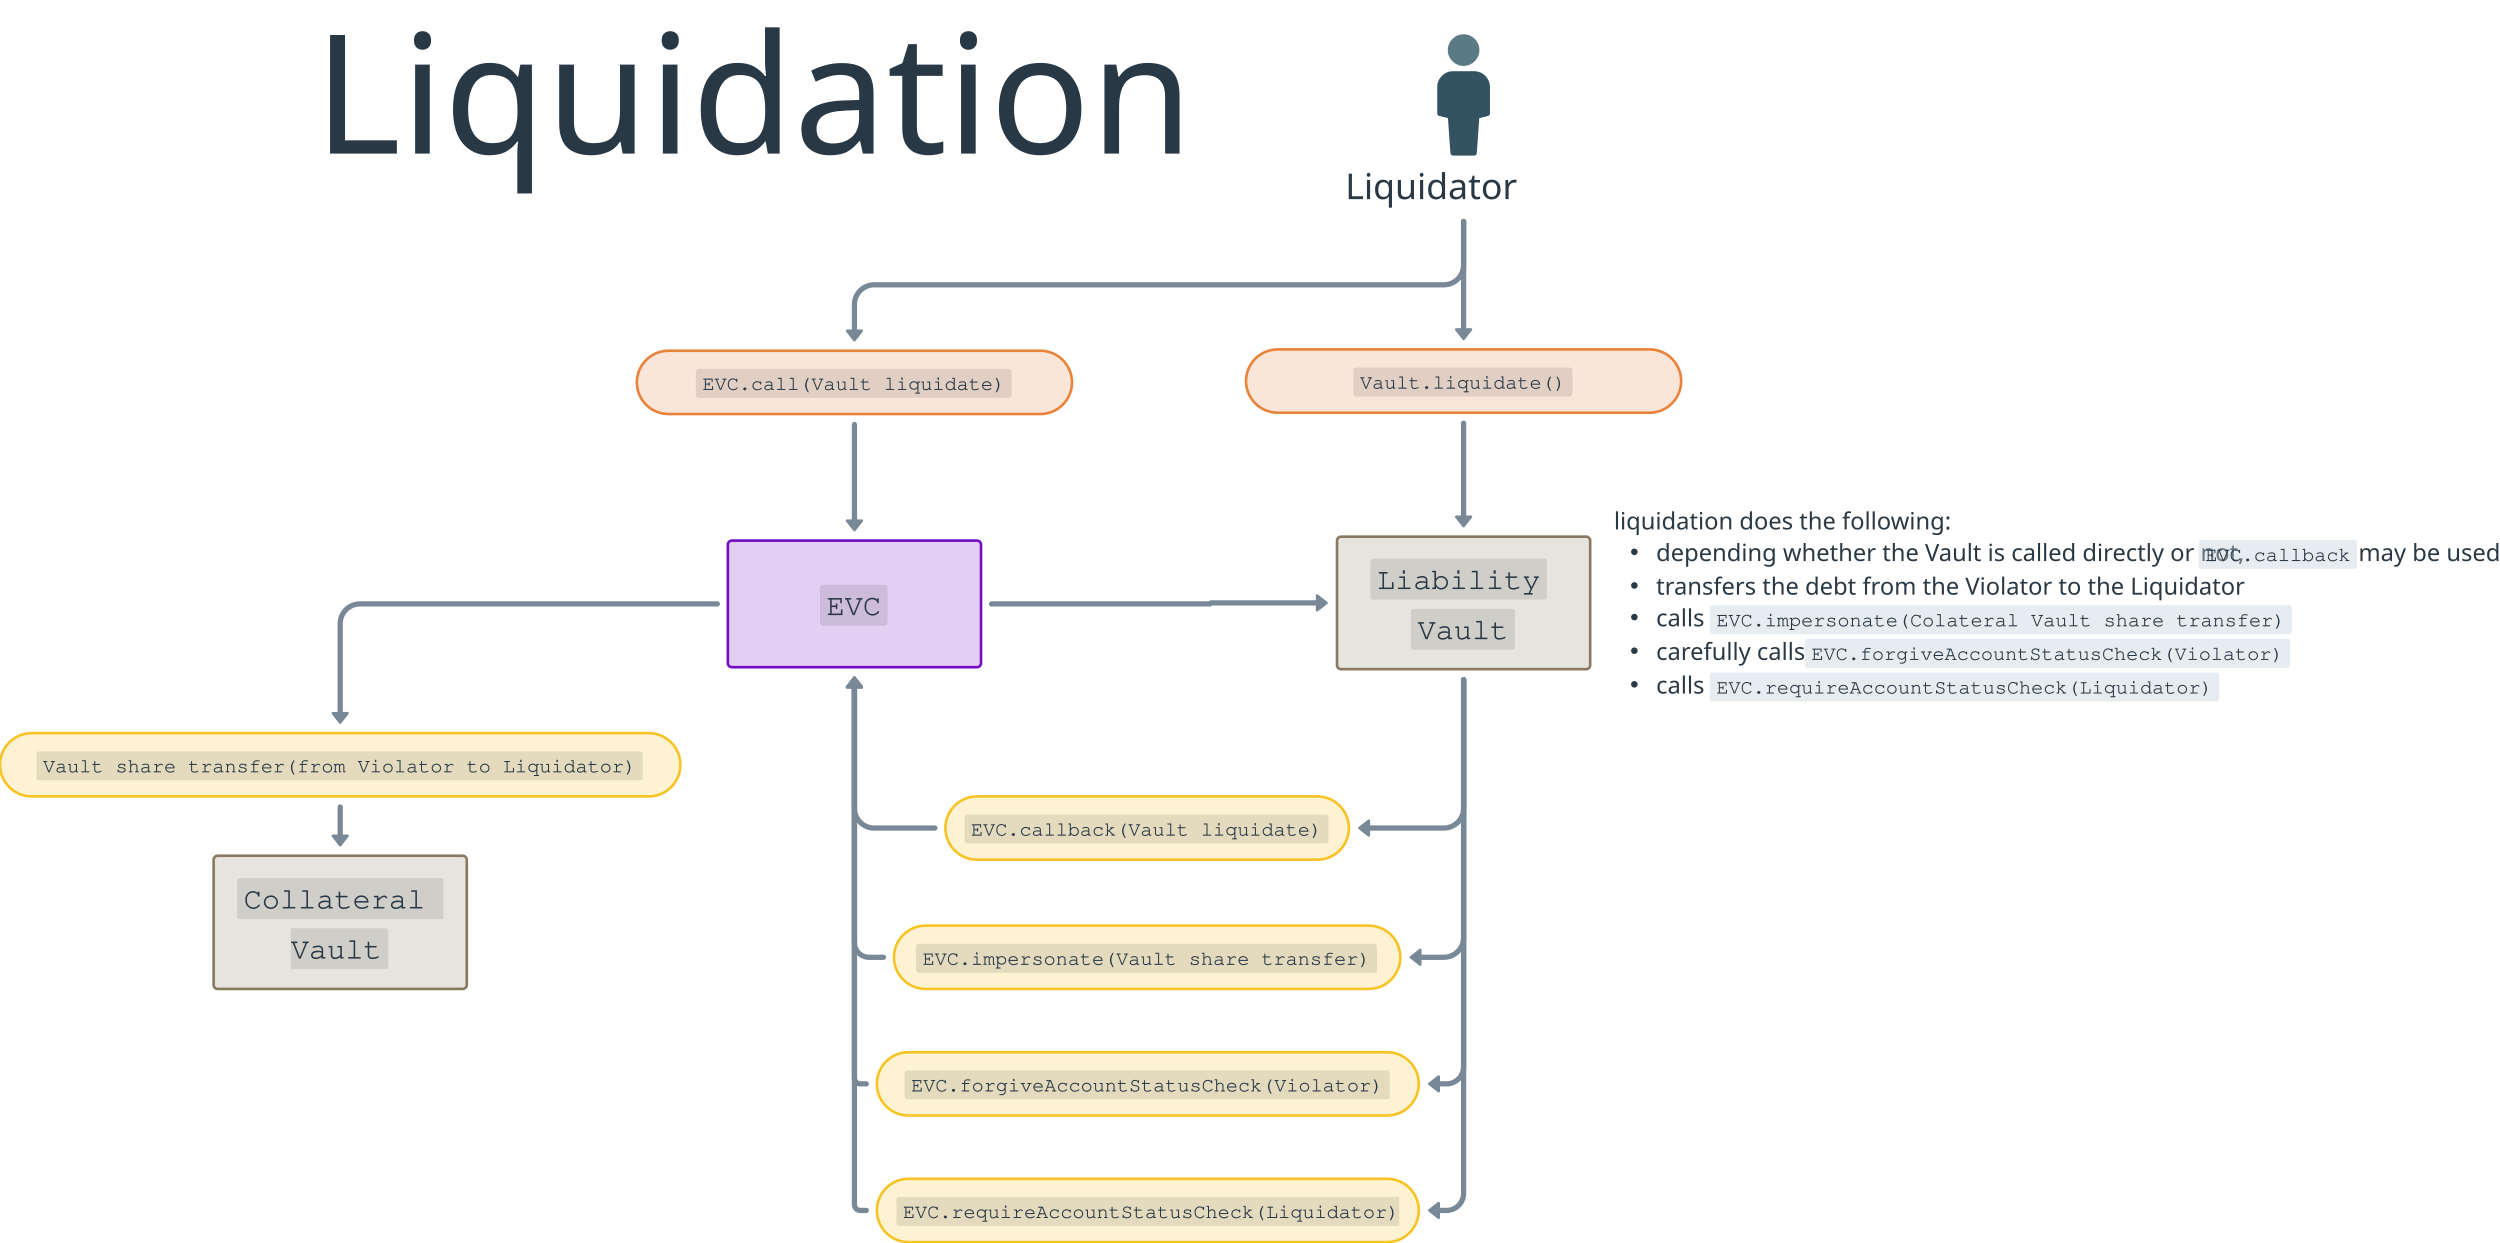
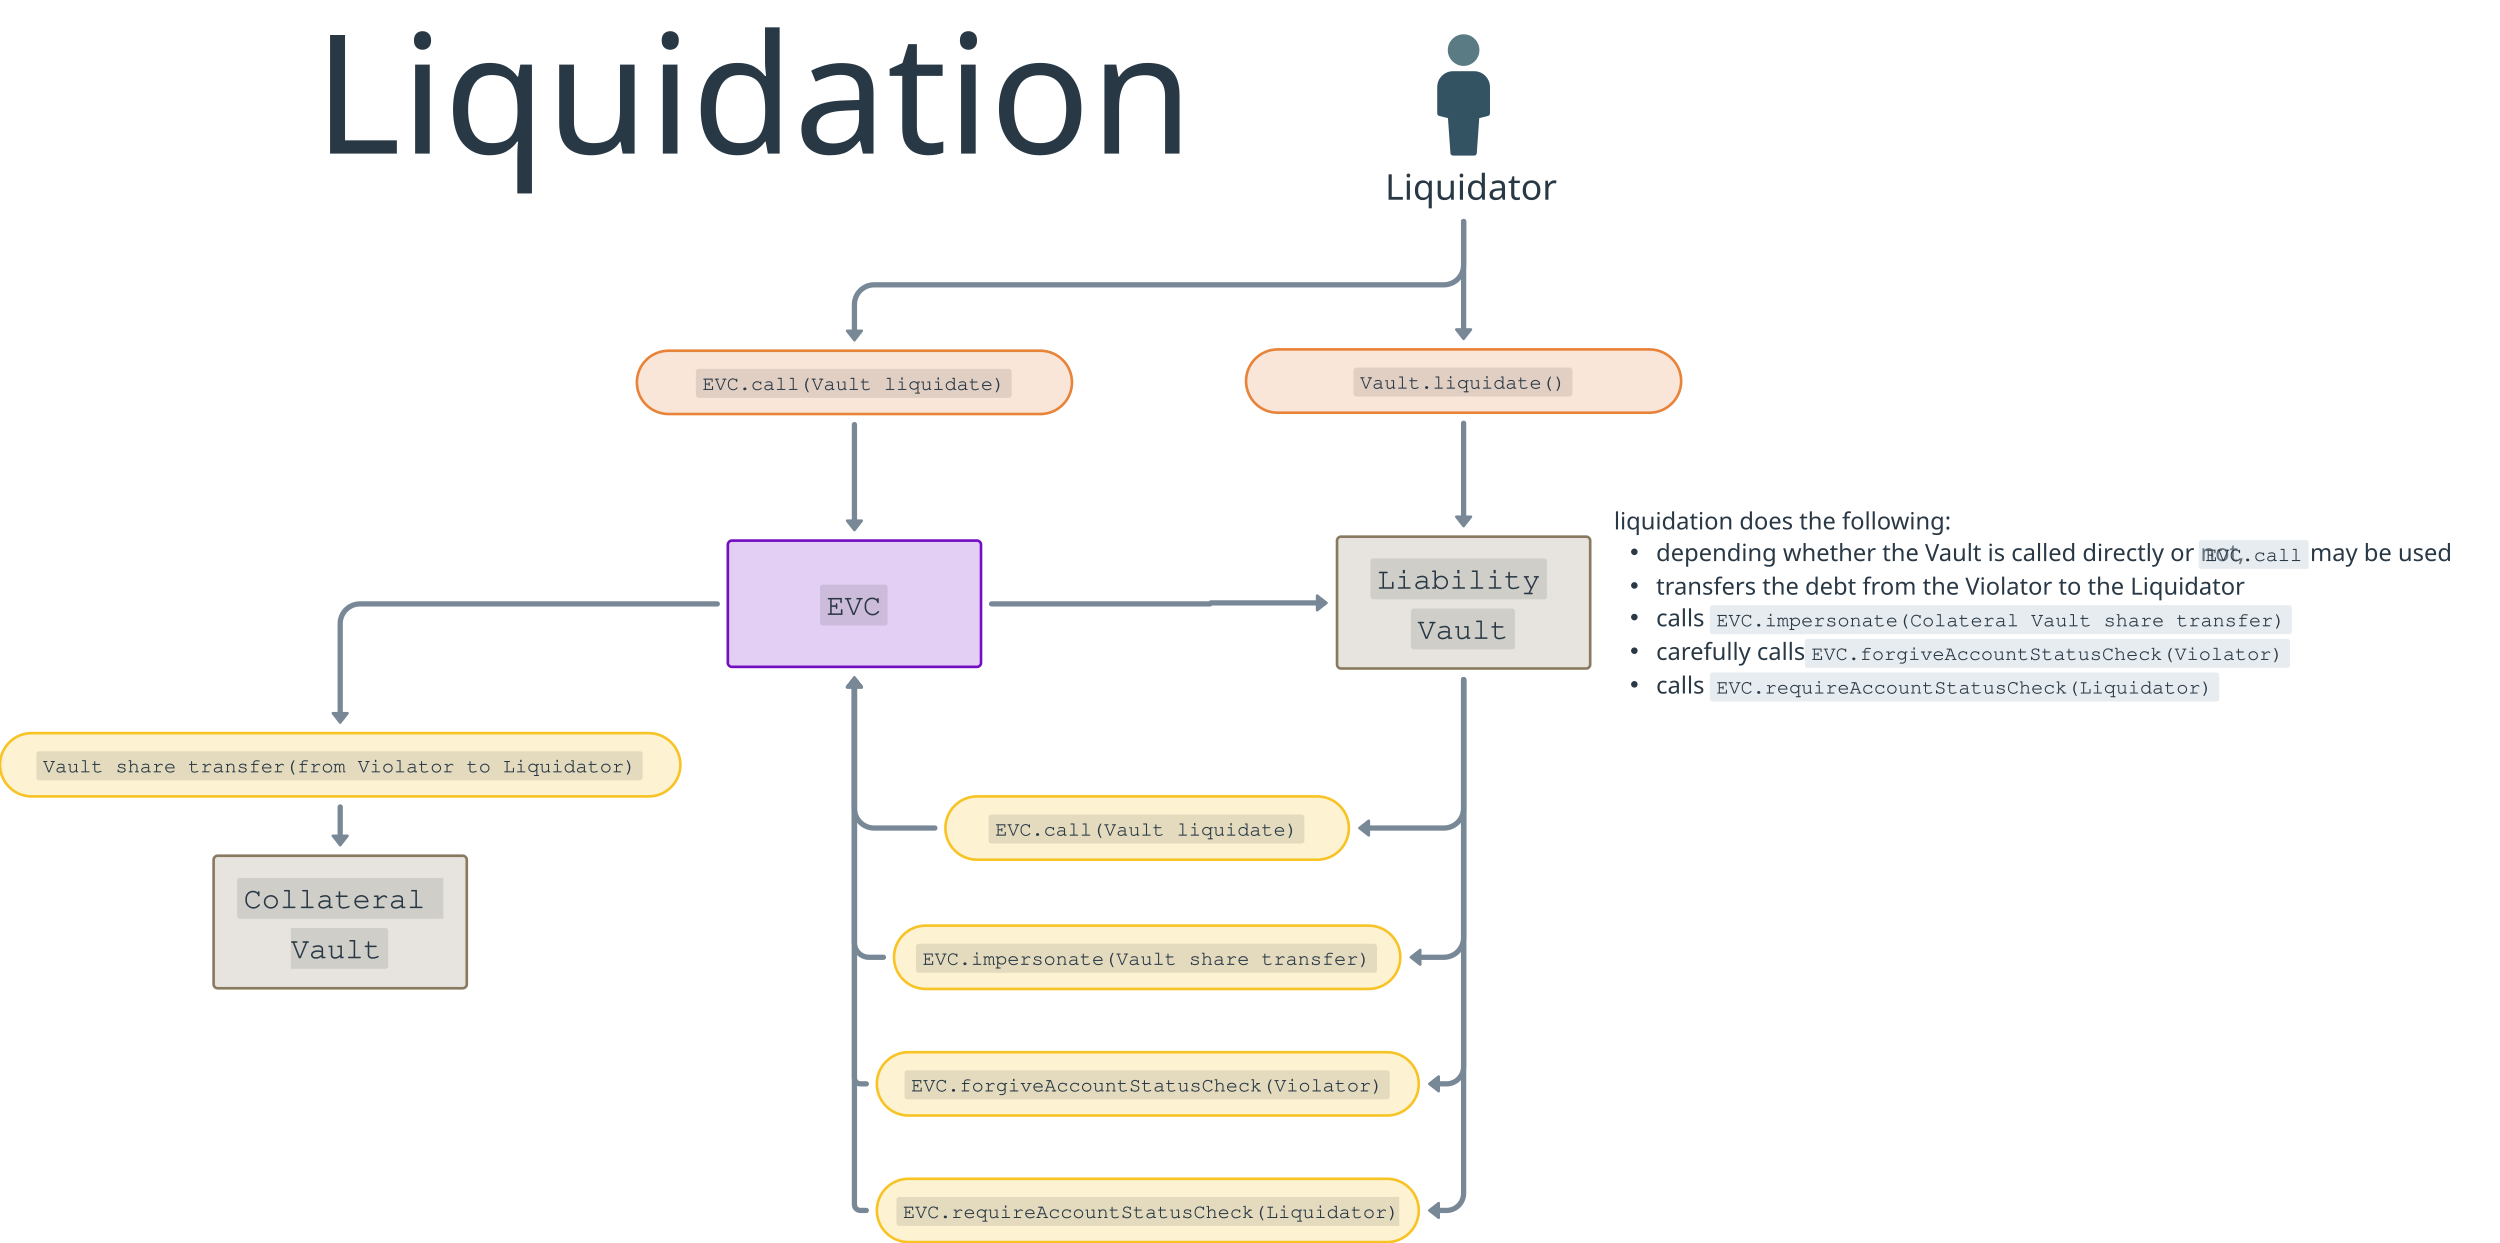
<svg xmlns="http://www.w3.org/2000/svg" version="1.1" viewBox="-1020 1307 1896 942" width="1896px" height="942px">
  <defs>
    <style>@font-face{
    font-family:"DIN Next";
    font-weight: 400;
    src:url("https://whimsical.com/fonts/139e8e25-0eea-4cb4-a5d4-79048803e73d.eot?#iefix");
    src:url("https://whimsical.com/fonts/139e8e25-0eea-4cb4-a5d4-79048803e73d.eot?#iefix") format("eot"),url("https://whimsical.com/fonts/094b15e3-94bd-435b-a595-d40edfde661a.woff2") format("woff2"),url("https://whimsical.com/fonts/7e5fbe11-4858-4bd1-9ec6-a1d9f9d227aa.woff") format("woff"),url("https://whimsical.com/fonts/0f11eff9-9f05-46f5-9703-027c510065d7.ttf") format("truetype"),url("https://whimsical.com/fonts/48b61978-3f30-4274-823c-5cdcd1876918.svg#48b61978-3f30-4274-823c-5cdcd1876918") format("svg");
}
@font-face{
    font-family:"DIN Next";
    font-weight: 400;
    font-style: italic;
    src:url("https://whimsical.com/fonts/df24d5e8-5087-42fd-99b1-b16042d666c8.eot?#iefix");
    src:url("https://whimsical.com/fonts/df24d5e8-5087-42fd-99b1-b16042d666c8.eot?#iefix") format("eot"),url("https://whimsical.com/fonts/46251881-ffe9-4bfb-99c7-d6ce3bebaf3e.woff2") format("woff2"),url("https://whimsical.com/fonts/790ebbf2-62c5-4a32-946f-99d405f9243e.woff") format("woff"),url("https://whimsical.com/fonts/d28199e6-0f4a-42df-97f4-606701c6f75a.ttf") format("truetype"),url("https://whimsical.com/fonts/37a462c0-d86e-492c-b9ab-35e6bd417f6c.svg#37a462c0-d86e-492c-b9ab-35e6bd417f6c") format("svg");
}
@font-face{
    font-weight: 500;
    font-family:"DIN Next";
    src:url("https://whimsical.com/fonts/c5b058fc-55ce-4e06-a175-5c7d9a7e90f4.eot?#iefix");
    src:url("https://whimsical.com/fonts/c5b058fc-55ce-4e06-a175-5c7d9a7e90f4.eot?#iefix") format("eot"),url("https://whimsical.com/fonts/7b29ae40-30ff-4f99-a2b9-cde88669fa2f.woff2") format("woff2"),url("https://whimsical.com/fonts/bf73077c-e354-4562-a085-f4703eb1d653.woff") format("woff"),url("https://whimsical.com/fonts/0ffa6947-5317-4d07-b525-14d08a028821.ttf") format("truetype"),url("https://whimsical.com/fonts/9e423e45-5450-4991-a157-dbe6cf61eb4e.svg#9e423e45-5450-4991-a157-dbe6cf61eb4e") format("svg");
}
@font-face{
    font-family:"DIN Next";
    font-weight: 500;
    font-style: italic;
    src:url("https://whimsical.com/fonts/9897c008-fd65-48a4-afc7-36de2fea97b9.eot?#iefix");
    src:url("https://whimsical.com/fonts/9897c008-fd65-48a4-afc7-36de2fea97b9.eot?#iefix") format("eot"),url("https://whimsical.com/fonts/c7717981-647d-4b76-8817-33062e42d11f.woff2") format("woff2"),url("https://whimsical.com/fonts/b852cd4c-1255-40b1-a2be-73a9105b0155.woff") format("woff"),url("https://whimsical.com/fonts/821b00ad-e741-4e2d-af1a-85594367c8a2.ttf") format("truetype"),url("https://whimsical.com/fonts/d3e3b689-a6b0-45f2-b279-f5e194f87409.svg#d3e3b689-a6b0-45f2-b279-f5e194f87409") format("svg");
}
@font-face{
    font-weight: 700;
    font-family:"DIN Next";
    src:url("https://whimsical.com/fonts/81cd3b08-fd39-4ae3-8d05-9d24709eba84.eot?#iefix");
    src:url("https://whimsical.com/fonts/81cd3b08-fd39-4ae3-8d05-9d24709eba84.eot?#iefix") format("eot"),url("https://whimsical.com/fonts/31704504-4671-47a6-a61e-397f07410d91.woff2") format("woff2"),url("https://whimsical.com/fonts/b8a280da-481f-44a0-8d9c-1bc64bd7227c.woff") format("woff"),url("https://whimsical.com/fonts/276d122a-0fab-447b-9fc0-5d7fb0eafce2.ttf") format("truetype"),url("https://whimsical.com/fonts/8fb8273a-8213-4928-808b-b5bfaf3fd7e9.svg#8fb8273a-8213-4928-808b-b5bfaf3fd7e9") format("svg");
}
@font-face{
    font-family:"DIN Next";
    font-weight: 700;
    font-style: italic;
    src:url("https://whimsical.com/fonts/00cc6df3-ed32-4004-8dd8-1c576600a408.eot?#iefix");
    src:url("https://whimsical.com/fonts/00cc6df3-ed32-4004-8dd8-1c576600a408.eot?#iefix") format("eot"),url("https://whimsical.com/fonts/4132c4c8-680c-4d6d-9251-a2da38503bbd.woff2") format("woff2"),url("https://whimsical.com/fonts/366401fe-6df4-47be-8f55-8a411cff0dd2.woff") format("woff"),url("https://whimsical.com/fonts/dbe4f7ba-fc16-44a6-a577-571620e9edaf.ttf") format("truetype"),url("https://whimsical.com/fonts/f874edca-ee87-4ccf-8b1d-921fbc3c1c36.svg#f874edca-ee87-4ccf-8b1d-921fbc3c1c36") format("svg");
}

@font-face {
    font-family: 'PFDINMonoPro';
    src:url('https://whimsical.com/fonts/PFDINMonoPro-Regular.woff') format('woff');
    font-weight: 400;
}
@font-face {
    font-family: 'PFDINMonoPro';
    src:url('https://whimsical.com/fonts/PFDINMonoPro-Italic.woff') format('woff');
    font-style: italic;
    font-weight: 400;
}
@font-face {
    font-family: 'PFDINMonoPro';
    src:url('https://whimsical.com/fonts/PFDINMonoPro-Bold.woff') format('woff');
    font-weight: 700;
}
@font-face {
    font-family: 'PFDINMonoPro';
    src:url('https://whimsical.com/fonts/PFDINMonoPro-BoldItalic.woff') format('woff');
    font-style: italic;
    font-weight: 700;
}
* {-webkit-font-smoothing: auto; -moz-osx-font-smoothing: auto;}@media print { svg { width: 100%; height: 100%; } }</style>
    <g>
-       <filter id="white-fill-shadow">
+       <filter id="white-fill-shadow" y="-50%" height="200%">
        <feDropShadow dx="0" dy="2" stdDeviation="6" flood-opacity="0.03" flood-color="#000000" />
      </filter>
-       <filter id="light-gray-fill-shadow">
+       <filter id="light-gray-fill-shadow" y="-50%" height="200%">
        <feDropShadow dx="0" dy="2" stdDeviation="6" flood-opacity="0.09" flood-color="#000000" />
      </filter>
-       <filter id="yellow-fill-shadow">
+       <filter id="yellow-fill-shadow" y="-50%" height="200%">
        <feDropShadow dx="0" dy="2" stdDeviation="6" flood-opacity="0.12" flood-color="#000000" />
      </filter>
-       <filter id="fill-shadow">
+       <filter id="fill-shadow" y="-50%" height="200%">
        <feDropShadow dx="0" dy="2" stdDeviation="6" flood-opacity="0.16" flood-color="#000000" />
      </filter>
-       <filter id="frame-shadow">
+       <filter id="frame-shadow" y="-50%" height="200%">
        <feDropShadow dx="0" dy="3" stdDeviation="8" flood-opacity="0.06" flood-color="#000000" />
      </filter>
-       <filter id="button-shadow">
+       <filter id="button-shadow" y="-50%" height="200%">
        <feDropShadow dx="0" dy="2" stdDeviation="6" flood-opacity="0.03" flood-color="#000000" />
      </filter>
-       <filter id="button-hover-shadow">
+       <filter id="button-hover-shadow" y="-50%" height="200%">
        <feDropShadow dx="0" dy="2" stdDeviation="6" flood-opacity="0.08" flood-color="#000000" />
      </filter>
-       <filter id="badge-shadow">
+       <filter id="badge-shadow" y="-50%" height="200%">
        <feDropShadow dx="0" dy="2" stdDeviation="6" flood-opacity="0.08" flood-color="#000000" />
      </filter>
    </g>
  </defs>
  <g>
    <g>
-       <rect x="-858" y="1956" width="192" height="101" rx="3" ry="3" fill="#e7e4df" />
-       <rect y="1956" rx="3" stroke="#897A5F" fill="none" stroke-linejoin="round" width="192" stroke-linecap="round" stroke-width="2" x="-858" ry="3" height="101" />
-       <g class="content">
-         <g>
-           <g>
-             <g>
-               <g id="77f483a3-e141-4ac9-953b-5502dd9c13e4">
-                 <g>
-                   <g>
-                     <g>
-                       <path d="M -683.768 1973 L -683.768 1973 L -683.768 2004 C -683.768 2004  -683.768 2004  -683.768 2004 L -683.768 2004 L -838.232 2004 C -839.232 2004  -840.232 2003  -840.232 2002 L -840.232 2002 L -840.232 1975 C -840.232 1974  -839.232 1973  -838.232 1973 L -838.232 1973 L -683.768 1973 C -683.768 1973  -683.768 1973  -683.768 1973 L -683.768 1973 z" fill="rgba(0,0,0,0.1)" />
-                     </g>
-                   </g>
-                   <g />
-                   <text fill="#293845" hover-props="{}">
-                     <tspan x="-835.232" y="1996" font-family="PFDINMonoPro, Courier, monospace" font-size="22.95" font-style="normal" font-weight="normal">Collateral </tspan>
-                   </text>
-                 </g>
-               </g>
-             </g>
-             <g>
-               <g id="77f483a3-e141-4ac9-953b-5502dd9c13e4">
-                 <g>
-                   <g>
-                     <g>
-                       <path d="M -727.576 2011 L -725.576 2013 L -725.576 2040 C -725.576 2041  -726.576 2042  -727.576 2042 L -727.576 2042 L -799.424 2042 C -799.424 2042  -799.424 2042  -799.424 2042 L -799.424 2042 L -799.424 2011 C -799.424 2011  -799.424 2011  -799.424 2011 L -799.424 2011 L -727.576 2011 C -726.576 2011  -725.576 2012  -725.576 2013 L -725.576 2013 z" fill="rgba(0,0,0,0.1)" />
-                     </g>
-                   </g>
-                   <g />
-                   <text fill="#293845" hover-props="{}">
-                     <tspan x="-799.424" y="2034" font-family="PFDINMonoPro, Courier, monospace" font-size="22.95" font-style="normal" font-weight="normal">Vault</tspan>
-                   </text>
-                 </g>
-               </g>
-             </g>
-           </g>
-         </g>
-       </g>
-     </g>
-   </g>
-   <g>
-     <g>
-       <rect x="-6" y="1714" width="192" height="100.5" rx="3" ry="3" fill="#e7e4df" />
-       <rect y="1714" rx="3" stroke="#897A5F" fill="none" stroke-linejoin="round" width="192" stroke-linecap="round" stroke-width="2" x="-6" ry="3" height="100.5" />
-       <g class="content">
-         <g>
-           <g>
-             <g>
-               <g id="38560ffb-5292-43f4-aefd-a1d2a38d4b87">
-                 <g>
-                   <g>
-                     <g>
-                       <path d="M 151.223 1730.75 L 153.223 1732.75 L 153.223 1759.75 C 153.223 1760.75  152.223 1761.75  151.223 1761.75 L 151.223 1761.75 L 21.297 1761.75 C 20.297 1761.75  19.297 1760.75  19.297 1759.75 L 19.297 1759.75 L 19.297 1732.75 C 19.297 1731.75  20.297 1730.75  21.297 1730.75 L 21.297 1730.75 L 151.223 1730.75 C 152.223 1730.75  153.223 1731.75  153.223 1732.75 L 153.223 1732.75 z" fill="rgba(0,0,0,0.1)" />
-                     </g>
-                   </g>
-                   <g />
-                   <text fill="#293845" hover-props="{}">
-                     <tspan x="24.297" y="1753.75" font-family="PFDINMonoPro, Courier, monospace" font-size="22.95" font-style="normal" font-weight="normal">Liability</tspan>
+       <rect x="-858" y="1956" width="192" height="100.5" rx="3" ry="3" fill="#e7e4df" />
+       <rect y="1956" rx="3" stroke="#897A5F" fill="none" stroke-linejoin="round" width="192" stroke-linecap="round" stroke-width="2" x="-858" ry="3" height="100.5" />
+       <g class="content">
+         <g>
+           <g>
+             <g>
+               <g id="1">
+                 <g>
+                   <g>
+                     <g>
+                       <path d="M -683.768 1972.75 L -683.768 1972.75 L -683.768 2003.75 C -683.768 2003.75  -683.768 2003.75  -683.768 2003.75 L -683.768 2003.75 L -838.232 2003.75 C -839.232 2003.75  -840.232 2002.75  -840.232 2001.75 L -840.232 2001.75 L -840.232 1974.75 C -840.232 1973.75  -839.232 1972.75  -838.232 1972.75 L -838.232 1972.75 L -683.768 1972.75 C -683.768 1972.75  -683.768 1972.75  -683.768 1972.75 L -683.768 1972.75 z" fill="rgba(0,0,0,0.1)" />
+                     </g>
+                   </g>
+                   <g />
+                   <text fill="#293845" hover-props="{}">
+                     <tspan x="-835.232" y="1995.75" font-family="PFDINMonoPro, Courier, 'Apple Color Emoji', 'Segoe UI Emoji', 'Segoe UI Symbol', 'Noto Color Emoji', monospace" font-size="22.95" font-style="normal" font-weight="normal">Collateral </tspan>
+                   </text>
+                 </g>
+               </g>
+             </g>
+             <g>
+               <g id="1">
+                 <g>
+                   <g>
+                     <g>
+                       <path d="M -727.576 2010.75 L -725.576 2012.75 L -725.576 2039.75 C -725.576 2040.75  -726.576 2041.75  -727.576 2041.75 L -727.576 2041.75 L -799.424 2041.75 C -799.424 2041.75  -799.424 2041.75  -799.424 2041.75 L -799.424 2041.75 L -799.424 2010.75 C -799.424 2010.75  -799.424 2010.75  -799.424 2010.75 L -799.424 2010.75 L -727.576 2010.75 C -726.576 2010.75  -725.576 2011.75  -725.576 2012.75 L -725.576 2012.75 z" fill="rgba(0,0,0,0.1)" />
+                     </g>
+                   </g>
+                   <g />
+                   <text fill="#293845" hover-props="{}">
+                     <tspan x="-799.424" y="2033.75" font-family="PFDINMonoPro, Courier, 'Apple Color Emoji', 'Segoe UI Emoji', 'Segoe UI Symbol', 'Noto Color Emoji', monospace" font-size="22.95" font-style="normal" font-weight="normal">Vault</tspan>
+                   </text>
+                 </g>
+               </g>
+             </g>
+           </g>
+         </g>
+       </g>
+     </g>
+   </g>
+   <g>
+     <g>
+       <rect x="-6" y="1714" width="192" height="100" rx="3" ry="3" fill="#e7e4df" />
+       <rect y="1714" rx="3" stroke="#897A5F" fill="none" stroke-linejoin="round" width="192" stroke-linecap="round" stroke-width="2" x="-6" ry="3" height="100" />
+       <g class="content">
+         <g>
+           <g>
+             <g>
+               <g id="1">
+                 <g>
+                   <g>
+                     <g>
+                       <path d="M 151.223 1730.5 L 153.223 1732.5 L 153.223 1759.5 C 153.223 1760.5  152.223 1761.5  151.223 1761.5 L 151.223 1761.5 L 21.297 1761.5 C 20.297 1761.5  19.297 1760.5  19.297 1759.5 L 19.297 1759.5 L 19.297 1732.5 C 19.297 1731.5  20.297 1730.5  21.297 1730.5 L 21.297 1730.5 L 151.223 1730.5 C 152.223 1730.5  153.223 1731.5  153.223 1732.5 L 153.223 1732.5 z" fill="rgba(0,0,0,0.1)" />
+                     </g>
+                   </g>
+                   <g />
+                   <text fill="#293845" hover-props="{}">
+                     <tspan x="24.297" y="1753.5" font-family="PFDINMonoPro, Courier, 'Apple Color Emoji', 'Segoe UI Emoji', 'Segoe UI Symbol', 'Noto Color Emoji', monospace" font-size="22.95" font-style="normal" font-weight="normal">Liability</tspan>
                  </text>
                </g>
              </g>
              <g>
                <g />
                <text fill="#293845" hover-props="{}">
-                   <tspan x="154.223" y="1753.75" font-family="DIN Next, sans-serif" font-size="27" font-style="normal" font-weight="normal"> </tspan>
+                   <tspan x="154.223" y="1753.5" font-family="DIN Next, system-ui, 'Apple Color Emoji', 'Segoe UI Emoji', 'Segoe UI Symbol', 'Noto Color Emoji', sans-serif" font-size="27" font-style="normal" font-weight="normal"> </tspan>
                </text>
              </g>
            </g>
            <g>
-               <g id="17518efa-f498-4612-b4a6-68b078b1815e">
-                 <g>
-                   <g>
-                     <g>
-                       <path d="M 126.924 1768.75 L 128.924 1770.75 L 128.924 1797.75 C 128.924 1798.75  127.924 1799.75  126.924 1799.75 L 126.924 1799.75 L 52.076 1799.75 C 51.076 1799.75  50.076 1798.75  50.076 1797.75 L 50.076 1797.75 L 50.076 1770.75 C 50.076 1769.75  51.076 1768.75  52.076 1768.75 L 52.076 1768.75 L 126.924 1768.75 C 127.924 1768.75  128.924 1769.75  128.924 1770.75 L 128.924 1770.75 z" fill="rgba(0,0,0,0.1)" />
-                     </g>
-                   </g>
-                   <g />
-                   <text fill="#293845" hover-props="{}">
-                     <tspan x="55.076" y="1791.75" font-family="PFDINMonoPro, Courier, monospace" font-size="22.95" font-style="normal" font-weight="normal">Vault</tspan>
-                   </text>
-                 </g>
-               </g>
-             </g>
-           </g>
-         </g>
-       </g>
-     </g>
-   </g>
-   <g>
-     <g>
-       <rect x="-468" y="1717" width="192" height="96" rx="3" ry="3" fill="#e3cff3" />
-       <rect y="1717" rx="3" stroke="#730FC3" fill="none" stroke-linejoin="round" width="192" stroke-linecap="round" stroke-width="2" x="-468" ry="3" height="96" />
-       <g class="content">
-         <g>
-           <g>
-             <g>
-               <g id="7b2a35ef-76ef-4c47-8c90-fdea047b2de6">
-                 <g>
-                   <g>
-                     <g>
-                       <path d="M -348.846 1750.5 L -346.846 1752.5 L -346.846 1779.5 C -346.846 1780.5  -347.846 1781.5  -348.846 1781.5 L -348.846 1781.5 L -396.154 1781.5 C -397.154 1781.5  -398.154 1780.5  -398.154 1779.5 L -398.154 1779.5 L -398.154 1752.5 C -398.154 1751.5  -397.154 1750.5  -396.154 1750.5 L -396.154 1750.5 L -348.846 1750.5 C -347.846 1750.5  -346.846 1751.5  -346.846 1752.5 L -346.846 1752.5 z" fill="rgba(0,0,0,0.1)" />
-                     </g>
-                   </g>
-                   <g />
-                   <text fill="#293845" hover-props="{}">
-                     <tspan x="-393.154" y="1773.5" font-family="PFDINMonoPro, Courier, monospace" font-size="22.95" font-style="normal" font-weight="normal">EVC</tspan>
+               <g id="2">
+                 <g>
+                   <g>
+                     <g>
+                       <path d="M 126.924 1768.5 L 128.924 1770.5 L 128.924 1797.5 C 128.924 1798.5  127.924 1799.5  126.924 1799.5 L 126.924 1799.5 L 52.076 1799.5 C 51.076 1799.5  50.076 1798.5  50.076 1797.5 L 50.076 1797.5 L 50.076 1770.5 C 50.076 1769.5  51.076 1768.5  52.076 1768.5 L 52.076 1768.5 L 126.924 1768.5 C 127.924 1768.5  128.924 1769.5  128.924 1770.5 L 128.924 1770.5 z" fill="rgba(0,0,0,0.1)" />
+                     </g>
+                   </g>
+                   <g />
+                   <text fill="#293845" hover-props="{}">
+                     <tspan x="55.076" y="1791.5" font-family="PFDINMonoPro, Courier, 'Apple Color Emoji', 'Segoe UI Emoji', 'Segoe UI Symbol', 'Noto Color Emoji', monospace" font-size="22.95" font-style="normal" font-weight="normal">Vault</tspan>
+                   </text>
+                 </g>
+               </g>
+             </g>
+           </g>
+         </g>
+       </g>
+     </g>
+   </g>
+   <g>
+     <g>
+       <rect x="-468" y="1717" width="192" height="95.75" rx="3" ry="3" fill="#e3cff3" />
+       <rect y="1717" rx="3" stroke="#730FC3" fill="none" stroke-linejoin="round" width="192" stroke-linecap="round" stroke-width="2" x="-468" ry="3" height="95.75" />
+       <g class="content">
+         <g>
+           <g>
+             <g>
+               <g id="1">
+                 <g>
+                   <g>
+                     <g>
+                       <path d="M -348.846 1750.375 L -346.846 1752.375 L -346.846 1779.375 C -346.846 1780.375  -347.846 1781.375  -348.846 1781.375 L -348.846 1781.375 L -396.154 1781.375 C -397.154 1781.375  -398.154 1780.375  -398.154 1779.375 L -398.154 1779.375 L -398.154 1752.375 C -398.154 1751.375  -397.154 1750.375  -396.154 1750.375 L -396.154 1750.375 L -348.846 1750.375 C -347.846 1750.375  -346.846 1751.375  -346.846 1752.375 L -346.846 1752.375 z" fill="rgba(0,0,0,0.1)" />
+                     </g>
+                   </g>
+                   <g />
+                   <text fill="#293845" hover-props="{}">
+                     <tspan x="-393.154" y="1773.375" font-family="PFDINMonoPro, Courier, 'Apple Color Emoji', 'Segoe UI Emoji', 'Segoe UI Symbol', 'Noto Color Emoji', monospace" font-size="22.95" font-style="normal" font-weight="normal">EVC</tspan>
                  </text>
                </g>
              </g>
            </g>
          </g>
        </g>
      </g>
    </g>
  </g>
  <g>
    <g>
      <g transform="translate(42 1331) rotate(0 48 48)">
        <svg id="s1f86567a-4654-428a-99e6-b128d1344a8b" width="96" height="96" viewBox="0 0 48 48" data-icon-name="single-body" data-icon-partition="c48-8">
          <g>
            <path fill-rule="evenodd" clip-rule="evenodd" fill="#5A7A84" d="M24,1c-3.308,0-6,2.691-6,6s2.692,6,6,6 c3.308,0,6-2.691,6-6S27.308,1,24,1" />
            <path fill-rule="evenodd" clip-rule="evenodd" fill="#335262" d="M20.001,15C16.687,15,14,17.678,14,21.003V31 c0,0.459,0.312,0.859,0.758,0.97l3.305,0.826l0.941,13.287 C19.047,46.602,19.479,47,20,47h8c0.521,0,0.953-0.398,0.996-0.917l0.941-13.287 l3.305-0.826C33.688,31.859,34,31.459,34,31v-9.997C34,17.688,31.323,15,27.999,15H20.001z " />
          </g>
        </svg>
      </g>
-       <text y="1431" font-style="normal" font-size="27" font-weight="normal" fill="#293845" width="120" xml:space="preserve" x="30" font-family="DIN Next, sans-serif" height="36">
-         <tspan x="90" y="1458" text-anchor="middle" style="white-space:pre;">Liquidator</tspan>
-       </text>
+       <g class="content">
+         <g>
+           <g>
+             <g>
+               <g>
+                 <g />
+                 <text fill="#293845" hover-props="{}">
+                   <tspan x="30.464" y="1458.5" font-family="DIN Next, system-ui, 'Apple Color Emoji', 'Segoe UI Emoji', 'Segoe UI Symbol', 'Noto Color Emoji', sans-serif" font-size="27" font-style="normal" font-weight="normal">Liquidator</tspan>
+                 </text>
+               </g>
+             </g>
+           </g>
+         </g>
+       </g>
    </g>
  </g>
  <g>
    <g>
      <rect x="-75" y="1572" width="330" height="48" rx="24" ry="24" fill="#fae6d8" />
      <rect y="1572" rx="24" stroke="#E8833A" fill="none" stroke-linejoin="round" width="330" stroke-linecap="round" stroke-width="2" x="-75" ry="24" height="48" />
      <g class="content">
        <g>
          <g>
            <g>
-               <g id="4317decd-22f5-47f9-9db0-09d07e4cf36d">
+               <g id="1">
                <g>
                  <g>
                    <g>
                      <path d="M 170.527 1585.75 L 172.527 1587.75 L 172.527 1605.75 C 172.527 1606.75  171.527 1607.75  170.527 1607.75 L 170.527 1607.75 L 8.473 1607.75 C 7.473 1607.75  6.473 1606.75  6.473 1605.75 L 6.473 1605.75 L 6.473 1587.75 C 6.473 1586.75  7.473 1585.75  8.473 1585.75 L 8.473 1585.75 L 170.527 1585.75 C 171.527 1585.75  172.527 1586.75  172.527 1587.75 L 172.527 1587.75 z" fill="rgba(0,0,0,0.1)" />
                    </g>
                  </g>
                  <g />
                  <text fill="#293845" hover-props="{}">
-                     <tspan x="11.473" y="1601.75" font-family="PFDINMonoPro, Courier, monospace" font-size="15.3" font-style="normal" font-weight="normal">Vault.liquidate()</tspan>
+                     <tspan x="11.473" y="1601.75" font-family="PFDINMonoPro, Courier, 'Apple Color Emoji', 'Segoe UI Emoji', 'Segoe UI Symbol', 'Noto Color Emoji', monospace" font-size="15.3" font-style="normal" font-weight="normal">Vault.liquidate()</tspan>
                  </text>
                </g>
              </g>
            </g>
          </g>
        </g>
      </g>
    </g>
  </g>
  <g>
    <g>
      <rect x="-342" y="2009" width="384" height="48" rx="24" ry="24" fill="#fdf3d3" />
      <rect y="2009" rx="24" stroke="#F7C325" fill="none" stroke-linejoin="round" width="384" stroke-linecap="round" stroke-width="2" x="-342" ry="24" height="48" />
      <g class="content">
        <g>
          <g>
            <g>
-               <g id="a91a7a24-7b74-4622-95e7-4a3a331f2c3a">
+               <g id="1">
                <g>
                  <g>
                    <g>
                      <path d="M 22.324 2022.75 L 24.324 2024.75 L 24.324 2042.75 C 24.324 2043.75  23.324 2044.75  22.324 2044.75 L 22.324 2044.75 L -323.324 2044.75 C -324.324 2044.75  -325.324 2043.75  -325.324 2042.75 L -325.324 2042.75 L -325.324 2024.75 C -325.324 2023.75  -324.324 2022.75  -323.324 2022.75 L -323.324 2022.75 L 22.324 2022.75 C 23.324 2022.75  24.324 2023.75  24.324 2024.75 L 24.324 2024.75 z" fill="rgba(0,0,0,0.1)" />
                    </g>
                  </g>
                  <g />
                  <text fill="#293845" hover-props="{}">
-                     <tspan x="-320.324" y="2038.75" font-family="PFDINMonoPro, Courier, monospace" font-size="15.3" font-style="normal" font-weight="normal">EVC.impersonate(Vault share transfer)</tspan>
+                     <tspan x="-320.324" y="2038.75" font-family="PFDINMonoPro, Courier, 'Apple Color Emoji', 'Segoe UI Emoji', 'Segoe UI Symbol', 'Noto Color Emoji', monospace" font-size="15.3" font-style="normal" font-weight="normal">EVC.impersonate(Vault share transfer)</tspan>
                  </text>
                </g>
              </g>
            </g>
          </g>
        </g>
      </g>
    </g>
  </g>
  <g>
    <g>
      <rect x="-1020" y="1863" width="516" height="48" rx="24" ry="24" fill="#fdf3d3" />
      <rect y="1863" rx="24" stroke="#F7C325" fill="none" stroke-linejoin="round" width="516" stroke-linecap="round" stroke-width="2" x="-1020" ry="24" height="48" />
      <g class="content">
        <g>
          <g>
            <g>
-               <g id="fa8ad164-21cd-46fe-9648-486688d5d90c">
+               <g id="1">
                <g>
                  <g>
                    <g>
                      <path d="M -534.598 1876.75 L -532.598 1878.75 L -532.598 1896.75 C -532.598 1897.75  -533.598 1898.75  -534.598 1898.75 L -534.598 1898.75 L -990.402 1898.75 C -991.402 1898.75  -992.402 1897.75  -992.402 1896.75 L -992.402 1896.75 L -992.402 1878.75 C -992.402 1877.75  -991.402 1876.75  -990.402 1876.75 L -990.402 1876.75 L -534.598 1876.75 C -533.598 1876.75  -532.598 1877.75  -532.598 1878.75 L -532.598 1878.75 z" fill="rgba(0,0,0,0.1)" />
                    </g>
                  </g>
                  <g />
                  <text fill="#293845" hover-props="{}">
-                     <tspan x="-987.402" y="1892.75" font-family="PFDINMonoPro, Courier, monospace" font-size="15.3" font-style="normal" font-weight="normal">Vault share transfer(from Violator to Liquidator)</tspan>
+                     <tspan x="-987.402" y="1892.75" font-family="PFDINMonoPro, Courier, 'Apple Color Emoji', 'Segoe UI Emoji', 'Segoe UI Symbol', 'Noto Color Emoji', monospace" font-size="15.3" font-style="normal" font-weight="normal">Vault share transfer(from Violator to Liquidator)</tspan>
                  </text>
                </g>
              </g>
            </g>
          </g>
        </g>
      </g>
    </g>
  </g>
  <g>
    <g class="content">
      <g>
        <g>
          <g>
            <g>
              <g />
              <text fill="#293845" hover-props="{}">
-                 <tspan x="-781.896" y="1423.5" font-family="DIN Next, sans-serif" font-size="126" font-style="normal" font-weight="normal">Liquidation</tspan>
+                 <tspan x="-781.896" y="1423.5" font-family="DIN Next, system-ui, 'Apple Color Emoji', 'Segoe UI Emoji', 'Segoe UI Symbol', 'Noto Color Emoji', sans-serif" font-size="126" font-style="normal" font-weight="normal">Liquidation</tspan>
              </text>
            </g>
          </g>
        </g>
      </g>
    </g>
  </g>
  <g>
    <g class="content">
      <g>
        <g>
          <g>
            <g>
              <g />
              <text fill="#293845" hover-props="{}">
-                 <tspan x="204" y="1708.5" font-family="DIN Next, sans-serif" font-size="18" font-style="normal" font-weight="normal">liquidation does the following:</tspan>
+                 <tspan x="204" y="1708.5" font-family="DIN Next, system-ui, 'Apple Color Emoji', 'Segoe UI Emoji', 'Segoe UI Symbol', 'Noto Color Emoji', sans-serif" font-size="18" font-style="normal" font-weight="normal">liquidation does the following:</tspan>
              </text>
            </g>
          </g>
        </g>
      </g>
      <g>
        <g>
          <rect x="217.5" y="1723.5" width="4" height="4" rx="2" stroke="#293845" stroke-width="1" fill="#293845" />
          <g>
            <g>
              <g>
                <g>
                  <g />
                  <text fill="#293845" hover-props="{}">
-                     <tspan x="236" y="1732.5" font-family="DIN Next, sans-serif" font-size="18" font-style="normal" font-weight="normal">depending whether the Vault is called directly or not, </tspan>
-                   </text>
-                 </g>
-                 <g id="528e15ad-d260-4895-9c39-994d2e7f7643">
+                     <tspan x="236" y="1732.5" font-family="DIN Next, system-ui, 'Apple Color Emoji', 'Segoe UI Emoji', 'Segoe UI Symbol', 'Noto Color Emoji', sans-serif" font-size="18" font-style="normal" font-weight="normal">depending whether the Vault is called directly or not, </tspan>
+                   </text>
+                 </g>
+                 <g id="1">
                  <g>
                    <g>
                      <g>
-                         <path d="M 765.64 1716.5 L 767.64 1718.5 L 767.64 1736.5 C 767.64 1737.5  766.64 1738.5  765.64 1738.5 L 765.64 1738.5 L 649.483 1738.5 C 648.483 1738.5  647.483 1737.5  647.483 1736.5 L 647.483 1736.5 L 647.483 1718.5 C 647.483 1717.5  648.483 1716.5  649.483 1716.5 L 649.483 1716.5 L 765.64 1716.5 C 766.64 1716.5  767.64 1717.5  767.64 1718.5 L 767.64 1718.5 z" fill="rgba(195,207,217,0.4)" />
+                         <path d="M 728.921 1716.5 L 730.921 1718.5 L 730.921 1736.5 C 730.921 1737.5  729.921 1738.5  728.921 1738.5 L 728.921 1738.5 L 649.483 1738.5 C 648.483 1738.5  647.483 1737.5  647.483 1736.5 L 647.483 1736.5 L 647.483 1718.5 C 647.483 1717.5  648.483 1716.5  649.483 1716.5 L 649.483 1716.5 L 728.921 1716.5 C 729.921 1716.5  730.921 1717.5  730.921 1718.5 L 730.921 1718.5 z" fill="rgba(195,207,217,0.4)" />
                      </g>
                    </g>
                    <g />
                    <text fill="#293845" hover-props="{}">
-                       <tspan x="652.483" y="1732.5" font-family="PFDINMonoPro, Courier, monospace" font-size="15.3" font-style="normal" font-weight="normal">EVC.callback</tspan>
+                       <tspan x="652.483" y="1732.5" font-family="PFDINMonoPro, Courier, 'Apple Color Emoji', 'Segoe UI Emoji', 'Segoe UI Symbol', 'Noto Color Emoji', monospace" font-size="15.3" font-style="normal" font-weight="normal">EVC.call</tspan>
                    </text>
                  </g>
                </g>
                <g>
                  <g />
                  <text fill="#293845" hover-props="{}">
-                     <tspan x="768.64" y="1732.5" font-family="DIN Next, sans-serif" font-size="18" font-style="normal" font-weight="normal"> may be used</tspan>
+                     <tspan x="731.921" y="1732.5" font-family="DIN Next, system-ui, 'Apple Color Emoji', 'Segoe UI Emoji', 'Segoe UI Symbol', 'Noto Color Emoji', sans-serif" font-size="18" font-style="normal" font-weight="normal"> may be used</tspan>
                  </text>
                </g>
              </g>
            </g>
          </g>
        </g>
        <g>
          <rect x="217.5" y="1749" width="4" height="4" rx="2" stroke="#293845" stroke-width="1" fill="#293845" />
          <g>
            <g>
              <g>
                <g>
                  <g />
                  <text fill="#293845" hover-props="{}">
-                     <tspan x="236" y="1758" font-family="DIN Next, sans-serif" font-size="18" font-style="normal" font-weight="normal">transfers the debt from the Violator to the Liquidator</tspan>
+                     <tspan x="236" y="1758" font-family="DIN Next, system-ui, 'Apple Color Emoji', 'Segoe UI Emoji', 'Segoe UI Symbol', 'Noto Color Emoji', sans-serif" font-size="18" font-style="normal" font-weight="normal">transfers the debt from the Violator to the Liquidator</tspan>
                  </text>
                </g>
              </g>
            </g>
          </g>
        </g>
        <g>
          <rect x="217.5" y="1773" width="4" height="4" rx="2" stroke="#293845" stroke-width="1" fill="#293845" />
          <g>
            <g>
              <g>
                <g>
                  <g />
                  <text fill="#293845" hover-props="{}">
-                     <tspan x="236" y="1782" font-family="DIN Next, sans-serif" font-size="18" font-style="normal" font-weight="normal">calls </tspan>
-                   </text>
-                 </g>
-                 <g id="15e79ad3-1a36-4a53-b6d4-e553a0abd00f">
+                     <tspan x="236" y="1782" font-family="DIN Next, system-ui, 'Apple Color Emoji', 'Segoe UI Emoji', 'Segoe UI Symbol', 'Noto Color Emoji', sans-serif" font-size="18" font-style="normal" font-weight="normal">calls </tspan>
+                   </text>
+                 </g>
+                 <g id="1">
                  <g>
                    <g>
                      <g>
                        <path d="M 716.145 1766 L 718.145 1768 L 718.145 1786 C 718.145 1787  717.145 1788  716.145 1788 L 716.145 1788 L 278.699 1788 C 277.699 1788  276.699 1787  276.699 1786 L 276.699 1786 L 276.699 1768 C 276.699 1767  277.699 1766  278.699 1766 L 278.699 1766 L 716.145 1766 C 717.145 1766  718.145 1767  718.145 1768 L 718.145 1768 z" fill="rgba(195,207,217,0.4)" />
                      </g>
                    </g>
                    <g />
                    <text fill="#293845" hover-props="{}">
-                       <tspan x="281.699" y="1782" font-family="PFDINMonoPro, Courier, monospace" font-size="15.3" font-style="normal" font-weight="normal">EVC.impersonate(Colateral Vault share transfer)</tspan>
+                       <tspan x="281.699" y="1782" font-family="PFDINMonoPro, Courier, 'Apple Color Emoji', 'Segoe UI Emoji', 'Segoe UI Symbol', 'Noto Color Emoji', monospace" font-size="15.3" font-style="normal" font-weight="normal">EVC.impersonate(Colateral Vault share transfer)</tspan>
                    </text>
                  </g>
                </g>
              </g>
            </g>
          </g>
        </g>
        <g>
          <rect x="217.5" y="1798.5" width="4" height="4" rx="2" stroke="#293845" stroke-width="1" fill="#293845" />
          <g>
            <g>
              <g>
                <g>
                  <g />
                  <text fill="#293845" hover-props="{}">
-                     <tspan x="236" y="1807.5" font-family="DIN Next, sans-serif" font-size="18" font-style="normal" font-weight="normal">carefully calls </tspan>
-                   </text>
-                 </g>
-                 <g id="a4f631d2-e76b-44e4-ad8a-7d2b107aa286">
+                     <tspan x="236" y="1807.5" font-family="DIN Next, system-ui, 'Apple Color Emoji', 'Segoe UI Emoji', 'Segoe UI Symbol', 'Noto Color Emoji', sans-serif" font-size="18" font-style="normal" font-weight="normal">carefully calls </tspan>
+                   </text>
+                 </g>
+                 <g id="1">
                  <g>
                    <g>
                      <g>
                        <path d="M 714.797 1791.5 L 716.797 1793.5 L 716.797 1811.5 C 716.797 1812.5  715.797 1813.5  714.797 1813.5 L 714.797 1813.5 L 350.789 1813.5 C 349.789 1813.5  348.789 1812.5  348.789 1811.5 L 348.789 1811.5 L 348.789 1793.5 C 348.789 1792.5  349.789 1791.5  350.789 1791.5 L 350.789 1791.5 L 714.797 1791.5 C 715.797 1791.5  716.797 1792.5  716.797 1793.5 L 716.797 1793.5 z" fill="rgba(195,207,217,0.4)" />
                      </g>
                    </g>
                    <g />
                    <text fill="#293845" hover-props="{}">
-                       <tspan x="353.789" y="1807.5" font-family="PFDINMonoPro, Courier, monospace" font-size="15.3" font-style="normal" font-weight="normal">EVC.forgiveAccountStatusCheck(Violator)</tspan>
+                       <tspan x="353.789" y="1807.5" font-family="PFDINMonoPro, Courier, 'Apple Color Emoji', 'Segoe UI Emoji', 'Segoe UI Symbol', 'Noto Color Emoji', monospace" font-size="15.3" font-style="normal" font-weight="normal">EVC.forgiveAccountStatusCheck(Violator)</tspan>
                    </text>
                  </g>
                </g>
              </g>
            </g>
          </g>
        </g>
        <g>
          <rect x="217.5" y="1824" width="4" height="4" rx="2" stroke="#293845" stroke-width="1" fill="#293845" />
          <g>
            <g>
              <g>
                <g>
                  <g />
                  <text fill="#293845" hover-props="{}">
-                     <tspan x="236" y="1833" font-family="DIN Next, sans-serif" font-size="18" font-style="normal" font-weight="normal">calls </tspan>
-                   </text>
-                 </g>
-                 <g id="07c1f72d-94a5-4515-8d09-491fa05b1b97">
+                     <tspan x="236" y="1833" font-family="DIN Next, system-ui, 'Apple Color Emoji', 'Segoe UI Emoji', 'Segoe UI Symbol', 'Noto Color Emoji', sans-serif" font-size="18" font-style="normal" font-weight="normal">calls </tspan>
+                   </text>
+                 </g>
+                 <g id="1">
                  <g>
                    <g>
                      <g>
                        <path d="M 661.066 1817 L 663.066 1819 L 663.066 1837 C 663.066 1838  662.066 1839  661.066 1839 L 661.066 1839 L 278.699 1839 C 277.699 1839  276.699 1838  276.699 1837 L 276.699 1837 L 276.699 1819 C 276.699 1818  277.699 1817  278.699 1817 L 278.699 1817 L 661.066 1817 C 662.066 1817  663.066 1818  663.066 1819 L 663.066 1819 z" fill="rgba(195,207,217,0.4)" />
                      </g>
                    </g>
                    <g />
                    <text fill="#293845" hover-props="{}">
-                       <tspan x="281.699" y="1833" font-family="PFDINMonoPro, Courier, monospace" font-size="15.3" font-style="normal" font-weight="normal">EVC.requireAccountStatusCheck(Liquidator)</tspan>
+                       <tspan x="281.699" y="1833" font-family="PFDINMonoPro, Courier, 'Apple Color Emoji', 'Segoe UI Emoji', 'Segoe UI Symbol', 'Noto Color Emoji', monospace" font-size="15.3" font-style="normal" font-weight="normal">EVC.requireAccountStatusCheck(Liquidator)</tspan>
                    </text>
                  </g>
                </g>
              </g>
            </g>
          </g>
        </g>
      </g>
    </g>
  </g>
  <g>
    <g>
      <line stroke="#788896" fill="none" stroke-linejoin="round" y1="1919" stroke-linecap="round" stroke-width="4" x1="-762" y2="1944" x2="-762" />
      <polygon points="-756.459,1940.908 -762,1948 -767.541,1940.908" fill="#788896" stroke="#788896" stroke-width="2" stroke-linecap="round" stroke-linejoin="round" />
    </g>
  </g>
  <g>
    <g>
      <rect x="-537" y="1573" width="330" height="48" rx="24" ry="24" fill="#fae6d8" />
      <rect y="1573" rx="24" stroke="#E8833A" fill="none" stroke-linejoin="round" width="330" stroke-linecap="round" stroke-width="2" x="-537" ry="24" height="48" />
      <g class="content">
        <g>
          <g>
            <g>
-               <g id="c099f62a-f561-4f6e-86a2-37dad4461a3f">
+               <g id="1">
                <g>
                  <g>
                    <g>
                      <path d="M -254.754 1586.75 L -252.754 1588.75 L -252.754 1606.75 C -252.754 1607.75  -253.754 1608.75  -254.754 1608.75 L -254.754 1608.75 L -490.246 1608.75 C -491.246 1608.75  -492.246 1607.75  -492.246 1606.75 L -492.246 1606.75 L -492.246 1588.75 C -492.246 1587.75  -491.246 1586.75  -490.246 1586.75 L -490.246 1586.75 L -254.754 1586.75 C -253.754 1586.75  -252.754 1587.75  -252.754 1588.75 L -252.754 1588.75 z" fill="rgba(0,0,0,0.1)" />
                    </g>
                  </g>
                  <g />
                  <text fill="#293845" hover-props="{}">
-                     <tspan x="-487.246" y="1602.75" font-family="PFDINMonoPro, Courier, monospace" font-size="15.3" font-style="normal" font-weight="normal">EVC.call(Vault liquidate)</tspan>
+                     <tspan x="-487.246" y="1602.75" font-family="PFDINMonoPro, Courier, 'Apple Color Emoji', 'Segoe UI Emoji', 'Segoe UI Symbol', 'Noto Color Emoji', monospace" font-size="15.3" font-style="normal" font-weight="normal">EVC.call(Vault liquidate)</tspan>
                  </text>
                </g>
              </g>
            </g>
          </g>
        </g>
      </g>
    </g>
  </g>
  <g>
    <g>
      <line stroke="#788896" fill="none" stroke-linejoin="round" y1="1475" stroke-linecap="round" stroke-width="4" x1="90" y2="1560" x2="90" />
      <polygon points="95.541,1556.908 90,1564 84.459,1556.908" fill="#788896" stroke="#788896" stroke-width="2" stroke-linecap="round" stroke-linejoin="round" />
    </g>
  </g>
  <g>
    <g>
      <path d="M90,1475v33c0,8.284 -6.716,15 -15,15h-432c-8.284,0 -15,6.716 -15,15v23" fill="none" stroke="#788896" stroke-linecap="round" stroke-linejoin="round" stroke-width="4" />
      <polygon points="-366.459,1557.908 -372,1565 -377.541,1557.908" fill="#788896" stroke="#788896" stroke-width="2" stroke-linecap="round" stroke-linejoin="round" />
    </g>
  </g>
  <g>
    <g>
      <line stroke="#788896" fill="none" stroke-linejoin="round" y1="1628" stroke-linecap="round" stroke-width="4" x1="90" y2="1702" x2="90" />
      <polygon points="95.541,1698.908 90,1706 84.459,1698.908" fill="#788896" stroke="#788896" stroke-width="2" stroke-linecap="round" stroke-linejoin="round" />
    </g>
  </g>
  <g>
    <g>
      <line stroke="#788896" fill="none" stroke-linejoin="round" y1="1629" stroke-linecap="round" stroke-width="4" x1="-372" y2="1705" x2="-372" />
      <polygon points="-366.459,1701.908 -372,1709 -377.541,1701.908" fill="#788896" stroke="#788896" stroke-width="2" stroke-linecap="round" stroke-linejoin="round" />
    </g>
  </g>
  <g>
    <g>
      <path d="M-268,1765h165.625c0.207,0 0.375,-0.168 0.375,-0.375v0c0,-0.207 0.168,-0.375 0.375,-0.375h83.625" fill="none" stroke="#788896" stroke-linecap="round" stroke-linejoin="round" stroke-width="4" />
      <polygon points="-21.092,1758.709 -14,1764.25 -21.092,1769.791" fill="#788896" stroke="#788896" stroke-width="2" stroke-linecap="round" stroke-linejoin="round" />
    </g>
  </g>
  <g>
    <g>
      <rect x="-303" y="1911" width="306" height="48" rx="24" ry="24" fill="#fdf3d3" />
      <rect y="1911" rx="24" stroke="#F7C325" fill="none" stroke-linejoin="round" width="306" stroke-linecap="round" stroke-width="2" x="-303" ry="24" height="48" />
      <g class="content">
        <g>
          <g>
            <g>
-               <g id="7de8b8c5-2754-4fa5-9494-9889c1db4831">
-                 <g>
-                   <g>
-                     <g>
-                       <path d="M -14.395 1924.75 L -12.395 1926.75 L -12.395 1944.75 C -12.395 1945.75  -13.395 1946.75  -14.395 1946.75 L -14.395 1946.75 L -286.605 1946.75 C -287.605 1946.75  -288.605 1945.75  -288.605 1944.75 L -288.605 1944.75 L -288.605 1926.75 C -288.605 1925.75  -287.605 1924.75  -286.605 1924.75 L -286.605 1924.75 L -14.395 1924.75 C -13.395 1924.75  -12.395 1925.75  -12.395 1926.75 L -12.395 1926.75 z" fill="rgba(0,0,0,0.1)" />
-                     </g>
-                   </g>
-                   <g />
-                   <text fill="#293845" hover-props="{}">
-                     <tspan x="-283.605" y="1940.75" font-family="PFDINMonoPro, Courier, monospace" font-size="15.3" font-style="normal" font-weight="normal">EVC.callback(Vault liquidate)</tspan>
+               <g id="1">
+                 <g>
+                   <g>
+                     <g>
+                       <path d="M -32.754 1924.75 L -30.754 1926.75 L -30.754 1944.75 C -30.754 1945.75  -31.754 1946.75  -32.754 1946.75 L -32.754 1946.75 L -268.246 1946.75 C -269.246 1946.75  -270.246 1945.75  -270.246 1944.75 L -270.246 1944.75 L -270.246 1926.75 C -270.246 1925.75  -269.246 1924.75  -268.246 1924.75 L -268.246 1924.75 L -32.754 1924.75 C -31.754 1924.75  -30.754 1925.75  -30.754 1926.75 L -30.754 1926.75 z" fill="rgba(0,0,0,0.1)" />
+                     </g>
+                   </g>
+                   <g />
+                   <text fill="#293845" hover-props="{}">
+                     <tspan x="-265.246" y="1940.75" font-family="PFDINMonoPro, Courier, 'Apple Color Emoji', 'Segoe UI Emoji', 'Segoe UI Symbol', 'Noto Color Emoji', monospace" font-size="15.3" font-style="normal" font-weight="normal">EVC.call(Vault liquidate)</tspan>
                  </text>
                </g>
              </g>
            </g>
          </g>
        </g>
      </g>
    </g>
  </g>
  <g>
    <g>
      <path d="M90,1822.5v97.5c0,8.284 -6.716,15 -15,15h-60" fill="none" stroke="#788896" stroke-linecap="round" stroke-linejoin="round" stroke-width="4" />
      <polygon points="18.092,1940.541 11,1935 18.092,1929.459" fill="#788896" stroke="#788896" stroke-width="2" stroke-linecap="round" stroke-linejoin="round" />
    </g>
  </g>
  <g>
    <g>
      <path d="M-311,1935h-46c-8.284,0 -15,-6.716 -15,-15v-95" fill="none" stroke="#788896" stroke-linecap="round" stroke-linejoin="round" stroke-width="4" />
      <polygon points="-377.541,1828.092 -372,1821 -366.459,1828.092" fill="#788896" stroke="#788896" stroke-width="2" stroke-linecap="round" stroke-linejoin="round" />
    </g>
  </g>
  <g>
    <g>
      <path d="M90,1822.5v195.5c0,8.284 -6.716,15 -15,15h-21" fill="none" stroke="#788896" stroke-linecap="round" stroke-linejoin="round" stroke-width="4" />
      <polygon points="57.092,2038.541 50,2033 57.092,2027.459" fill="#788896" stroke="#788896" stroke-width="2" stroke-linecap="round" stroke-linejoin="round" />
    </g>
  </g>
  <g>
    <g>
      <path d="M-350,2033h-11c-6.075,0 -11,-4.925 -11,-11v-197" fill="none" stroke="#788896" stroke-linecap="round" stroke-linejoin="round" stroke-width="4" />
      <polygon points="-377.541,1828.092 -372,1821 -366.459,1828.092" fill="#788896" stroke="#788896" stroke-width="2" stroke-linecap="round" stroke-linejoin="round" />
    </g>
  </g>
  <g>
    <g>
      <path d="M-476,1765h-271c-8.284,0 -15,6.716 -15,15v71" fill="none" stroke="#788896" stroke-linecap="round" stroke-linejoin="round" stroke-width="4" />
      <polygon points="-756.459,1847.908 -762,1855 -767.541,1847.908" fill="#788896" stroke="#788896" stroke-width="2" stroke-linecap="round" stroke-linejoin="round" />
    </g>
  </g>
  <g>
    <g>
      <rect x="-355" y="2105" width="411" height="48" rx="24" ry="24" fill="#fdf3d3" />
      <rect y="2105" rx="24" stroke="#F7C325" fill="none" stroke-linejoin="round" width="411" stroke-linecap="round" stroke-width="2" x="-355" ry="24" height="48" />
      <g class="content">
        <g>
          <g>
            <g>
-               <g id="dd593b15-a5ce-4e97-b075-8c27b7d9c9f3">
+               <g id="1">
                <g>
                  <g>
                    <g>
                      <path d="M 32.004 2118.75 L 34.004 2120.75 L 34.004 2138.75 C 34.004 2139.75  33.004 2140.75  32.004 2140.75 L 32.004 2140.75 L -332.004 2140.75 C -333.004 2140.75  -334.004 2139.75  -334.004 2138.75 L -334.004 2138.75 L -334.004 2120.75 C -334.004 2119.75  -333.004 2118.75  -332.004 2118.75 L -332.004 2118.75 L 32.004 2118.75 C 33.004 2118.75  34.004 2119.75  34.004 2120.75 L 34.004 2120.75 z" fill="rgba(0,0,0,0.1)" />
                    </g>
                  </g>
                  <g />
                  <text fill="#293845" hover-props="{}">
-                     <tspan x="-329.004" y="2134.75" font-family="PFDINMonoPro, Courier, monospace" font-size="15.3" font-style="normal" font-weight="normal">EVC.forgiveAccountStatusCheck(Violator)</tspan>
+                     <tspan x="-329.004" y="2134.75" font-family="PFDINMonoPro, Courier, 'Apple Color Emoji', 'Segoe UI Emoji', 'Segoe UI Symbol', 'Noto Color Emoji', monospace" font-size="15.3" font-style="normal" font-weight="normal">EVC.forgiveAccountStatusCheck(Violator)</tspan>
                  </text>
                </g>
              </g>
            </g>
          </g>
        </g>
      </g>
    </g>
  </g>
  <g>
    <g>
      <rect x="-355" y="2201" width="411" height="48" rx="24" ry="24" fill="#fdf3d3" />
      <rect y="2201" rx="24" stroke="#F7C325" fill="none" stroke-linejoin="round" width="411" stroke-linecap="round" stroke-width="2" x="-355" ry="24" height="48" />
      <g class="content">
        <g>
          <g>
            <g>
-               <g id="a96bd1ad-56db-43eb-a4dd-d14dd7b8fbc7">
+               <g id="1">
                <g>
                  <g>
                    <g>
                      <path d="M 41.184 2214.75 L 41.184 2214.75 L 41.184 2236.75 C 41.184 2236.75  41.184 2236.75  41.184 2236.75 L 41.184 2236.75 L -338.184 2236.75 C -339.184 2236.75  -340.184 2235.75  -340.184 2234.75 L -340.184 2234.75 L -340.184 2216.75 C -340.184 2215.75  -339.184 2214.75  -338.184 2214.75 L -338.184 2214.75 L 41.184 2214.75 C 41.184 2214.75  41.184 2214.75  41.184 2214.75 L 41.184 2214.75 z" fill="rgba(0,0,0,0.1)" />
                    </g>
                  </g>
                  <g />
                  <text fill="#293845" hover-props="{}">
-                     <tspan x="-335.184" y="2230.75" font-family="PFDINMonoPro, Courier, monospace" font-size="15.3" font-style="normal" font-weight="normal">EVC.requireAccountStatusCheck(Liquidator)</tspan>
+                     <tspan x="-335.184" y="2230.75" font-family="PFDINMonoPro, Courier, 'Apple Color Emoji', 'Segoe UI Emoji', 'Segoe UI Symbol', 'Noto Color Emoji', monospace" font-size="15.3" font-style="normal" font-weight="normal">EVC.requireAccountStatusCheck(Liquidator)</tspan>
                  </text>
                </g>
              </g>
            </g>
          </g>
        </g>
      </g>
    </g>
  </g>
  <g>
    <g>
      <path d="M90,1822.5v293.5c0,7.18 -5.82,13 -13,13h-9" fill="none" stroke="#788896" stroke-linecap="round" stroke-linejoin="round" stroke-width="4" />
      <polygon points="71.092,2134.541 64,2129 71.092,2123.459" fill="#788896" stroke="#788896" stroke-width="2" stroke-linecap="round" stroke-linejoin="round" />
    </g>
  </g>
  <g>
    <g>
      <path d="M90,1822.5v389.5c0,7.18 -5.82,13 -13,13h-9" fill="none" stroke="#788896" stroke-linecap="round" stroke-linejoin="round" stroke-width="4" />
      <polygon points="71.092,2230.541 64,2225 71.092,2219.459" fill="#788896" stroke="#788896" stroke-width="2" stroke-linecap="round" stroke-linejoin="round" />
    </g>
  </g>
  <g>
    <g>
      <path d="M-363,2129h-4.5c-2.485,0 -4.5,-2.015 -4.5,-4.5v-299.5" fill="none" stroke="#788896" stroke-linecap="round" stroke-linejoin="round" stroke-width="4" />
      <polygon points="-377.541,1828.092 -372,1821 -366.459,1828.092" fill="#788896" stroke="#788896" stroke-width="2" stroke-linecap="round" stroke-linejoin="round" />
    </g>
  </g>
  <g>
    <g>
      <path d="M-363,2225h-4.5c-2.485,0 -4.5,-2.015 -4.5,-4.5v-395.5" fill="none" stroke="#788896" stroke-linecap="round" stroke-linejoin="round" stroke-width="4" />
      <polygon points="-377.541,1828.092 -372,1821 -366.459,1828.092" fill="#788896" stroke="#788896" stroke-width="2" stroke-linecap="round" stroke-linejoin="round" />
    </g>
  </g>
</svg>
